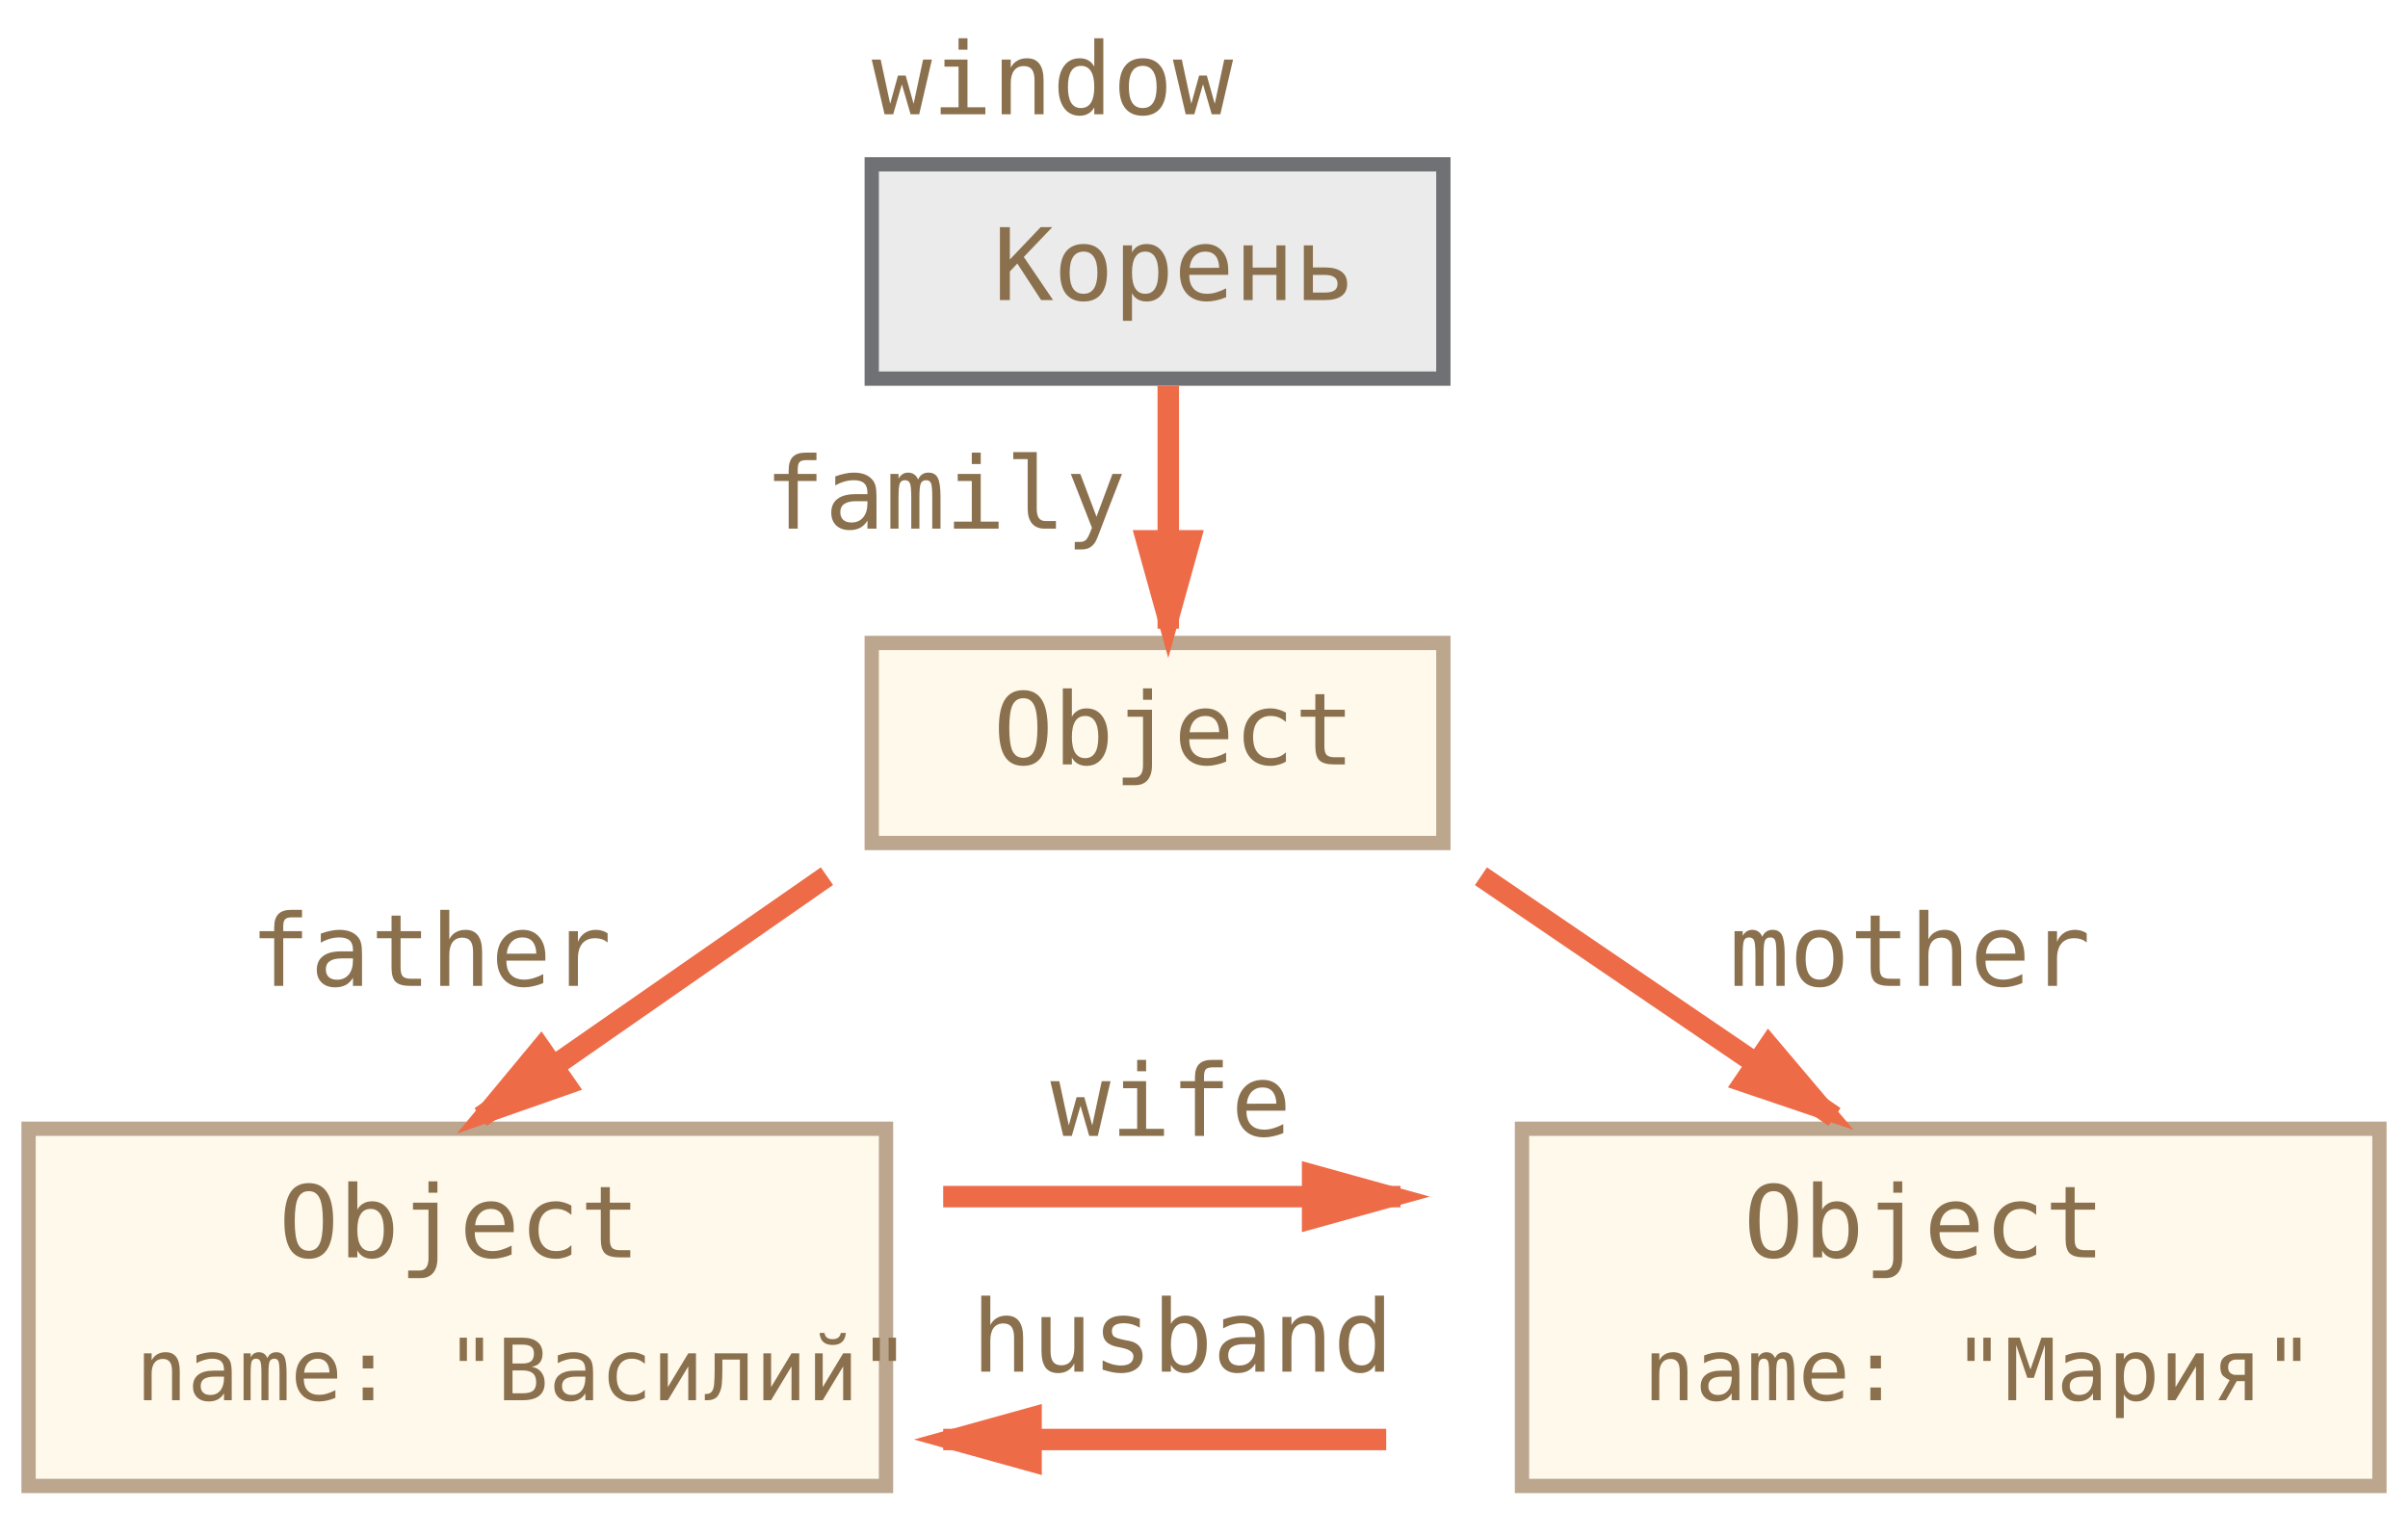
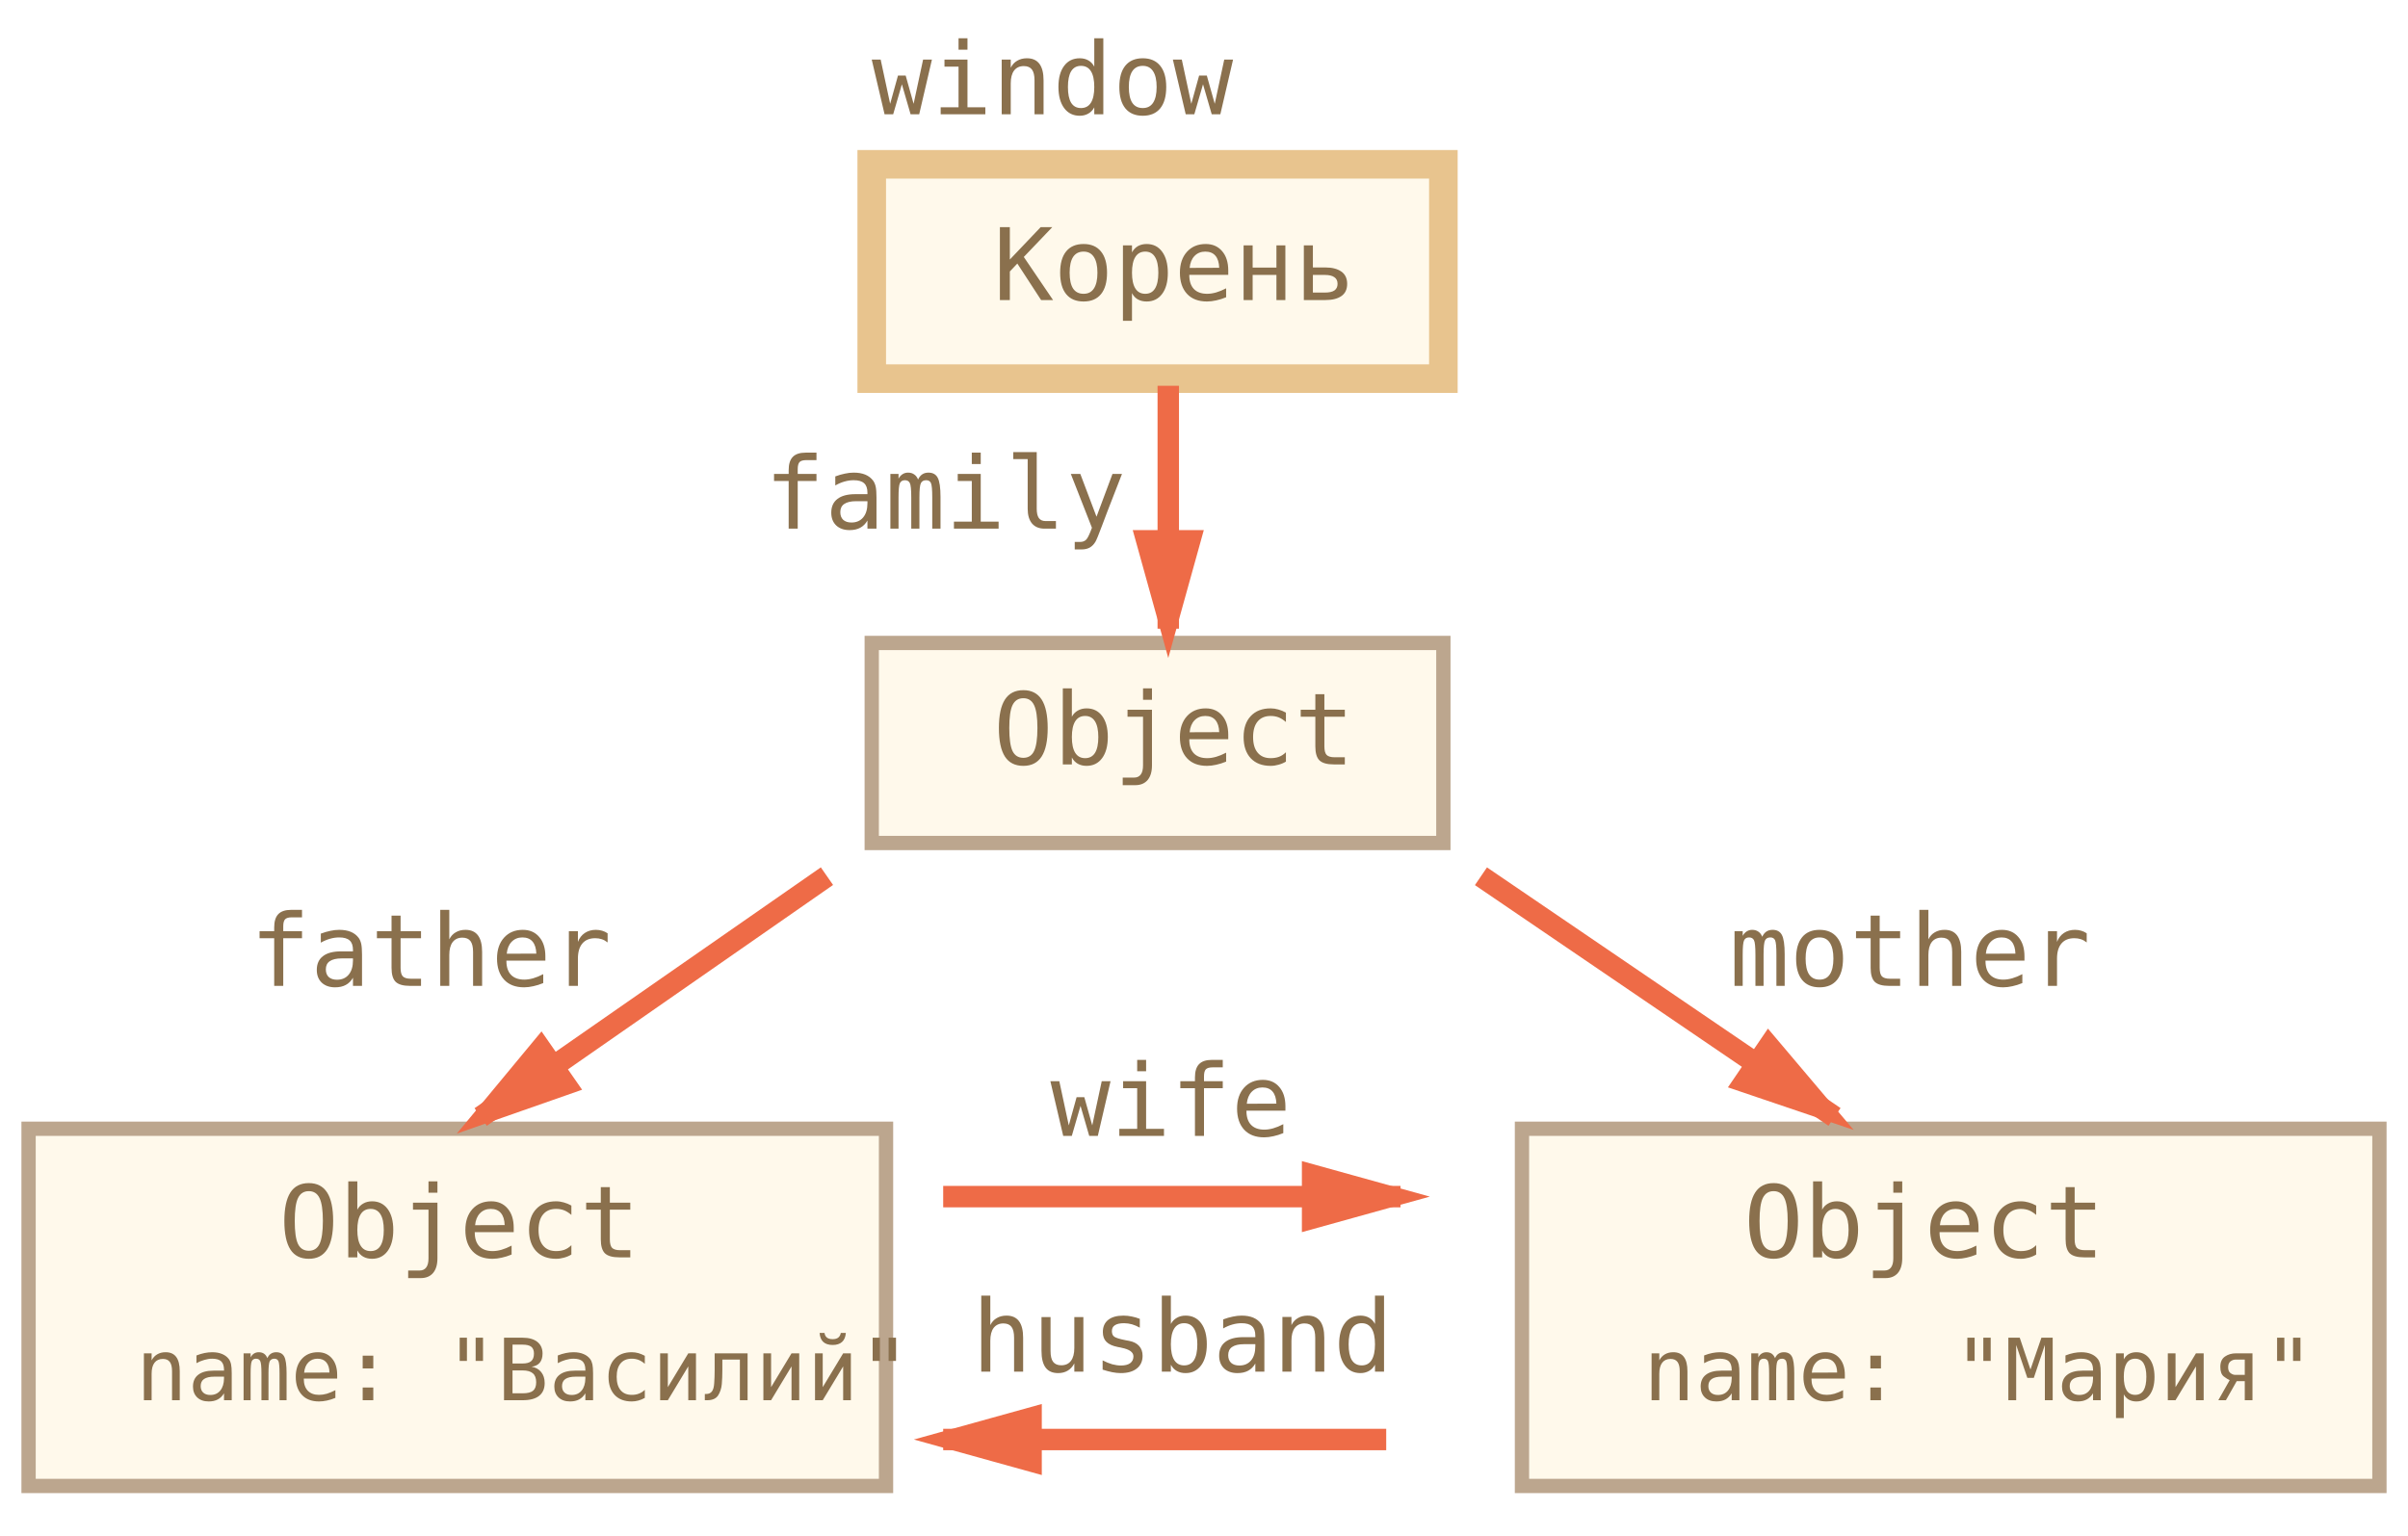
<svg xmlns="http://www.w3.org/2000/svg" width="337px" height="215px" viewBox="0 0 337 215" version="1.1">
  <defs />
  <g id="combined" stroke="none" stroke-width="1" fill="none" fill-rule="evenodd">
    <g id="family.svg">
      <path d="M192.5,201.5 L133.5,201.5" id="Line" stroke="#EE6B47" stroke-width="3" stroke-linecap="square" fill="#EE6B47" />
      <path id="Line-decoration-1" d="M133.5,201.5 C137.28,202.55 140.52,203.45 144.3,204.5 C144.3,202.4 144.3,200.6 144.3,198.5 C140.52,199.55 137.28,200.45 133.5,201.5 C133.5,201.5 133.5,201.5 133.5,201.5 Z" stroke="#EE6B47" stroke-width="3" stroke-linecap="square" fill="#EE6B47" />
-       <rect id="Rectangle-1" stroke="#707175" stroke-width="2" fill="#EBEBEB" x="122" y="23" width="80" height="30" />
+       <rect id="Rectangle-1" stroke="#E8C48E" stroke-width="4" fill="#FFF9EB" x="122" y="23" width="80" height="30" />
      <text id="window" font-family="Consolas" font-size="14" font-weight="normal" fill="#8A704D">
        <tspan x="122" y="16">window</tspan>
      </text>
      <text id="Корень" font-family="Consolas" font-size="14" font-weight="normal" fill="#8A704D">
        <tspan x="139" y="42">Корень</tspan>
      </text>
      <rect id="Rectangle-2" stroke="#BCA68E" stroke-width="2" fill="#FFF9EB" x="122" y="90" width="80" height="28" />
      <text id="Object" font-family="Consolas" font-size="14" font-weight="normal" fill="#8A704D">
        <tspan x="139" y="107">Object</tspan>
      </text>
      <rect id="Rectangle-3" stroke="#BCA68E" stroke-width="2" fill="#FFF9EB" x="4" y="158" width="120" height="50" />
      <text id="Object-2" font-family="Consolas" font-size="14" font-weight="normal" fill="#8A704D">
        <tspan x="39" y="176">Object</tspan>
      </text>
      <text id="father" font-family="Consolas" font-size="14" font-weight="normal" fill="#8A704D">
        <tspan x="35" y="138">father</tspan>
      </text>
      <text id="wife" font-family="Consolas" font-size="14" font-weight="normal" fill="#8A704D">
        <tspan x="147" y="159">wife</tspan>
      </text>
      <text id="family" font-family="Consolas" font-size="14" font-weight="normal" fill="#8A704D">
        <tspan x="107" y="74">family</tspan>
      </text>
      <text id="name:-&quot;Василий&quot;" font-family="Consolas" font-size="12" font-weight="normal" fill="#8A704D">
        <tspan x="19" y="196">name: "Василий"</tspan>
      </text>
      <rect id="Rectangle-4" stroke="#BCA68E" stroke-width="2" fill="#FFF9EB" x="213" y="158" width="120" height="50" />
      <text id="name:-&quot;Мария&quot;" font-family="Consolas" font-size="12" font-weight="normal" fill="#8A704D">
        <tspan x="230" y="196">name: "Мария"</tspan>
      </text>
      <text id="mother" font-family="Consolas" font-size="14" font-weight="normal" fill="#8A704D">
        <tspan x="242" y="138">mother</tspan>
      </text>
      <text id="Object-3" font-family="Consolas" font-size="14" font-weight="normal" fill="#8A704D">
        <tspan x="244" y="176">Object</tspan>
      </text>
      <path d="M163.5,55.5 L163.5,86.5" id="Line" stroke="#EE6B47" stroke-width="3" stroke-linecap="square" fill="#EE6B47" />
      <path id="Line-decoration-1" d="M163.5,86.5 C164.55,82.72 165.45,79.48 166.5,75.7 C164.4,75.7 162.6,75.7 160.5,75.7 C161.55,79.48 162.45,82.72 163.5,86.5 C163.5,86.5 163.5,86.5 163.5,86.5 Z" stroke="#EE6B47" stroke-width="3" stroke-linecap="square" fill="#EE6B47" />
      <path d="M114.5,123.5 L68.5,155.5" id="Line-2" stroke="#EE6B47" stroke-width="3" stroke-linecap="square" fill="#EE6B47" />
      <path id="Line-2-decoration-1" d="M68.529,155.48 C72.232,154.183 75.406,153.072 79.108,151.775 C77.909,150.051 76.881,148.573 75.682,146.849 C73.178,149.87 71.033,152.459 68.529,155.48 C68.529,155.48 68.529,155.48 68.529,155.48 Z" stroke="#EE6B47" stroke-width="3" stroke-linecap="square" fill="#EE6B47" />
      <path d="M133.5,167.5 L194.5,167.5" id="Line" stroke="#EE6B47" stroke-width="3" stroke-linecap="square" fill="#EE6B47" />
      <path id="Line-decoration-1" d="M194.5,167.5 C190.72,166.45 187.48,165.55 183.7,164.5 C183.7,166.6 183.7,168.4 183.7,170.5 C187.48,169.45 190.72,168.55 194.5,167.5 C194.5,167.5 194.5,167.5 194.5,167.5 Z" stroke="#EE6B47" stroke-width="3" stroke-linecap="square" fill="#EE6B47" />
      <text id="husband" font-family="Consolas" font-size="14" font-weight="normal" fill="#8A704D">
        <tspan x="136" y="192">husband</tspan>
      </text>
      <path d="M208.5,123.5 L255.5,155.5" id="Line" stroke="#EE6B47" stroke-width="3" stroke-linecap="square" fill="#EE6B47" />
      <path id="Line-decoration-1" d="M254.79,155.016 C252.256,152.021 250.084,149.454 247.551,146.458 C246.369,148.194 245.356,149.682 244.174,151.418 C247.889,152.677 251.074,153.757 254.79,155.016 C254.79,155.016 254.79,155.016 254.79,155.016 Z" stroke="#EE6B47" stroke-width="3" stroke-linecap="square" fill="#EE6B47" />
    </g>
  </g>
</svg>
